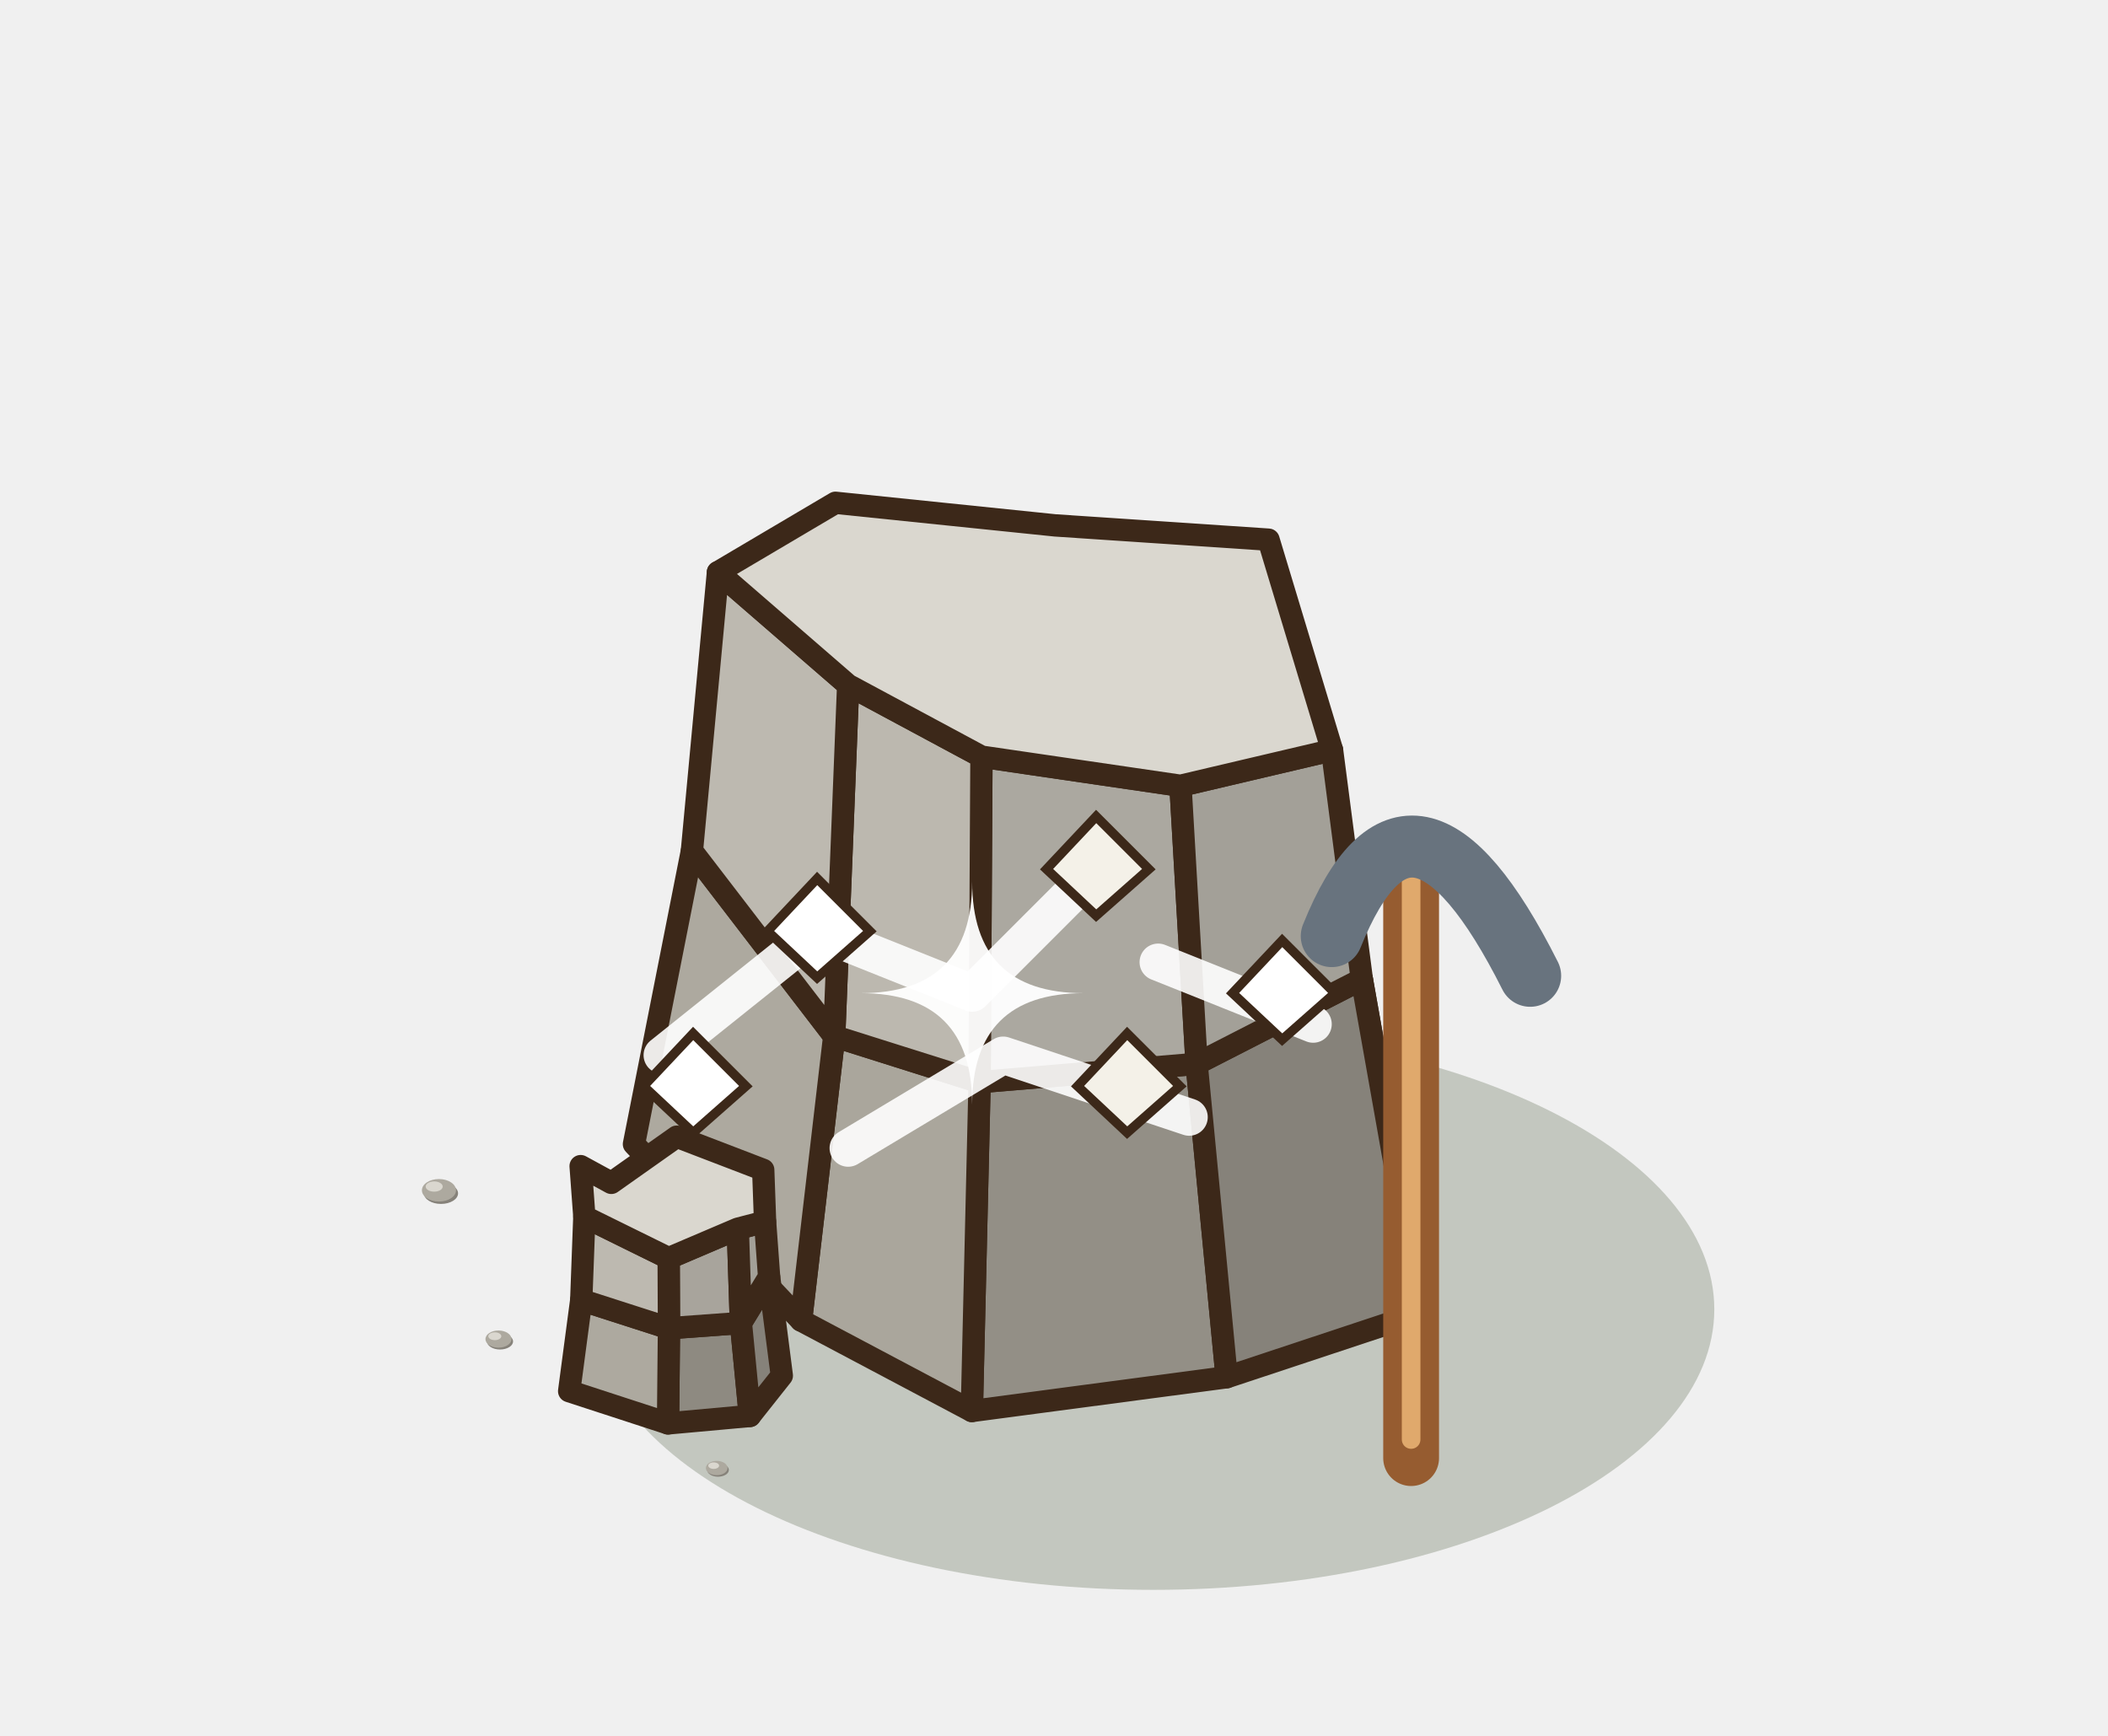
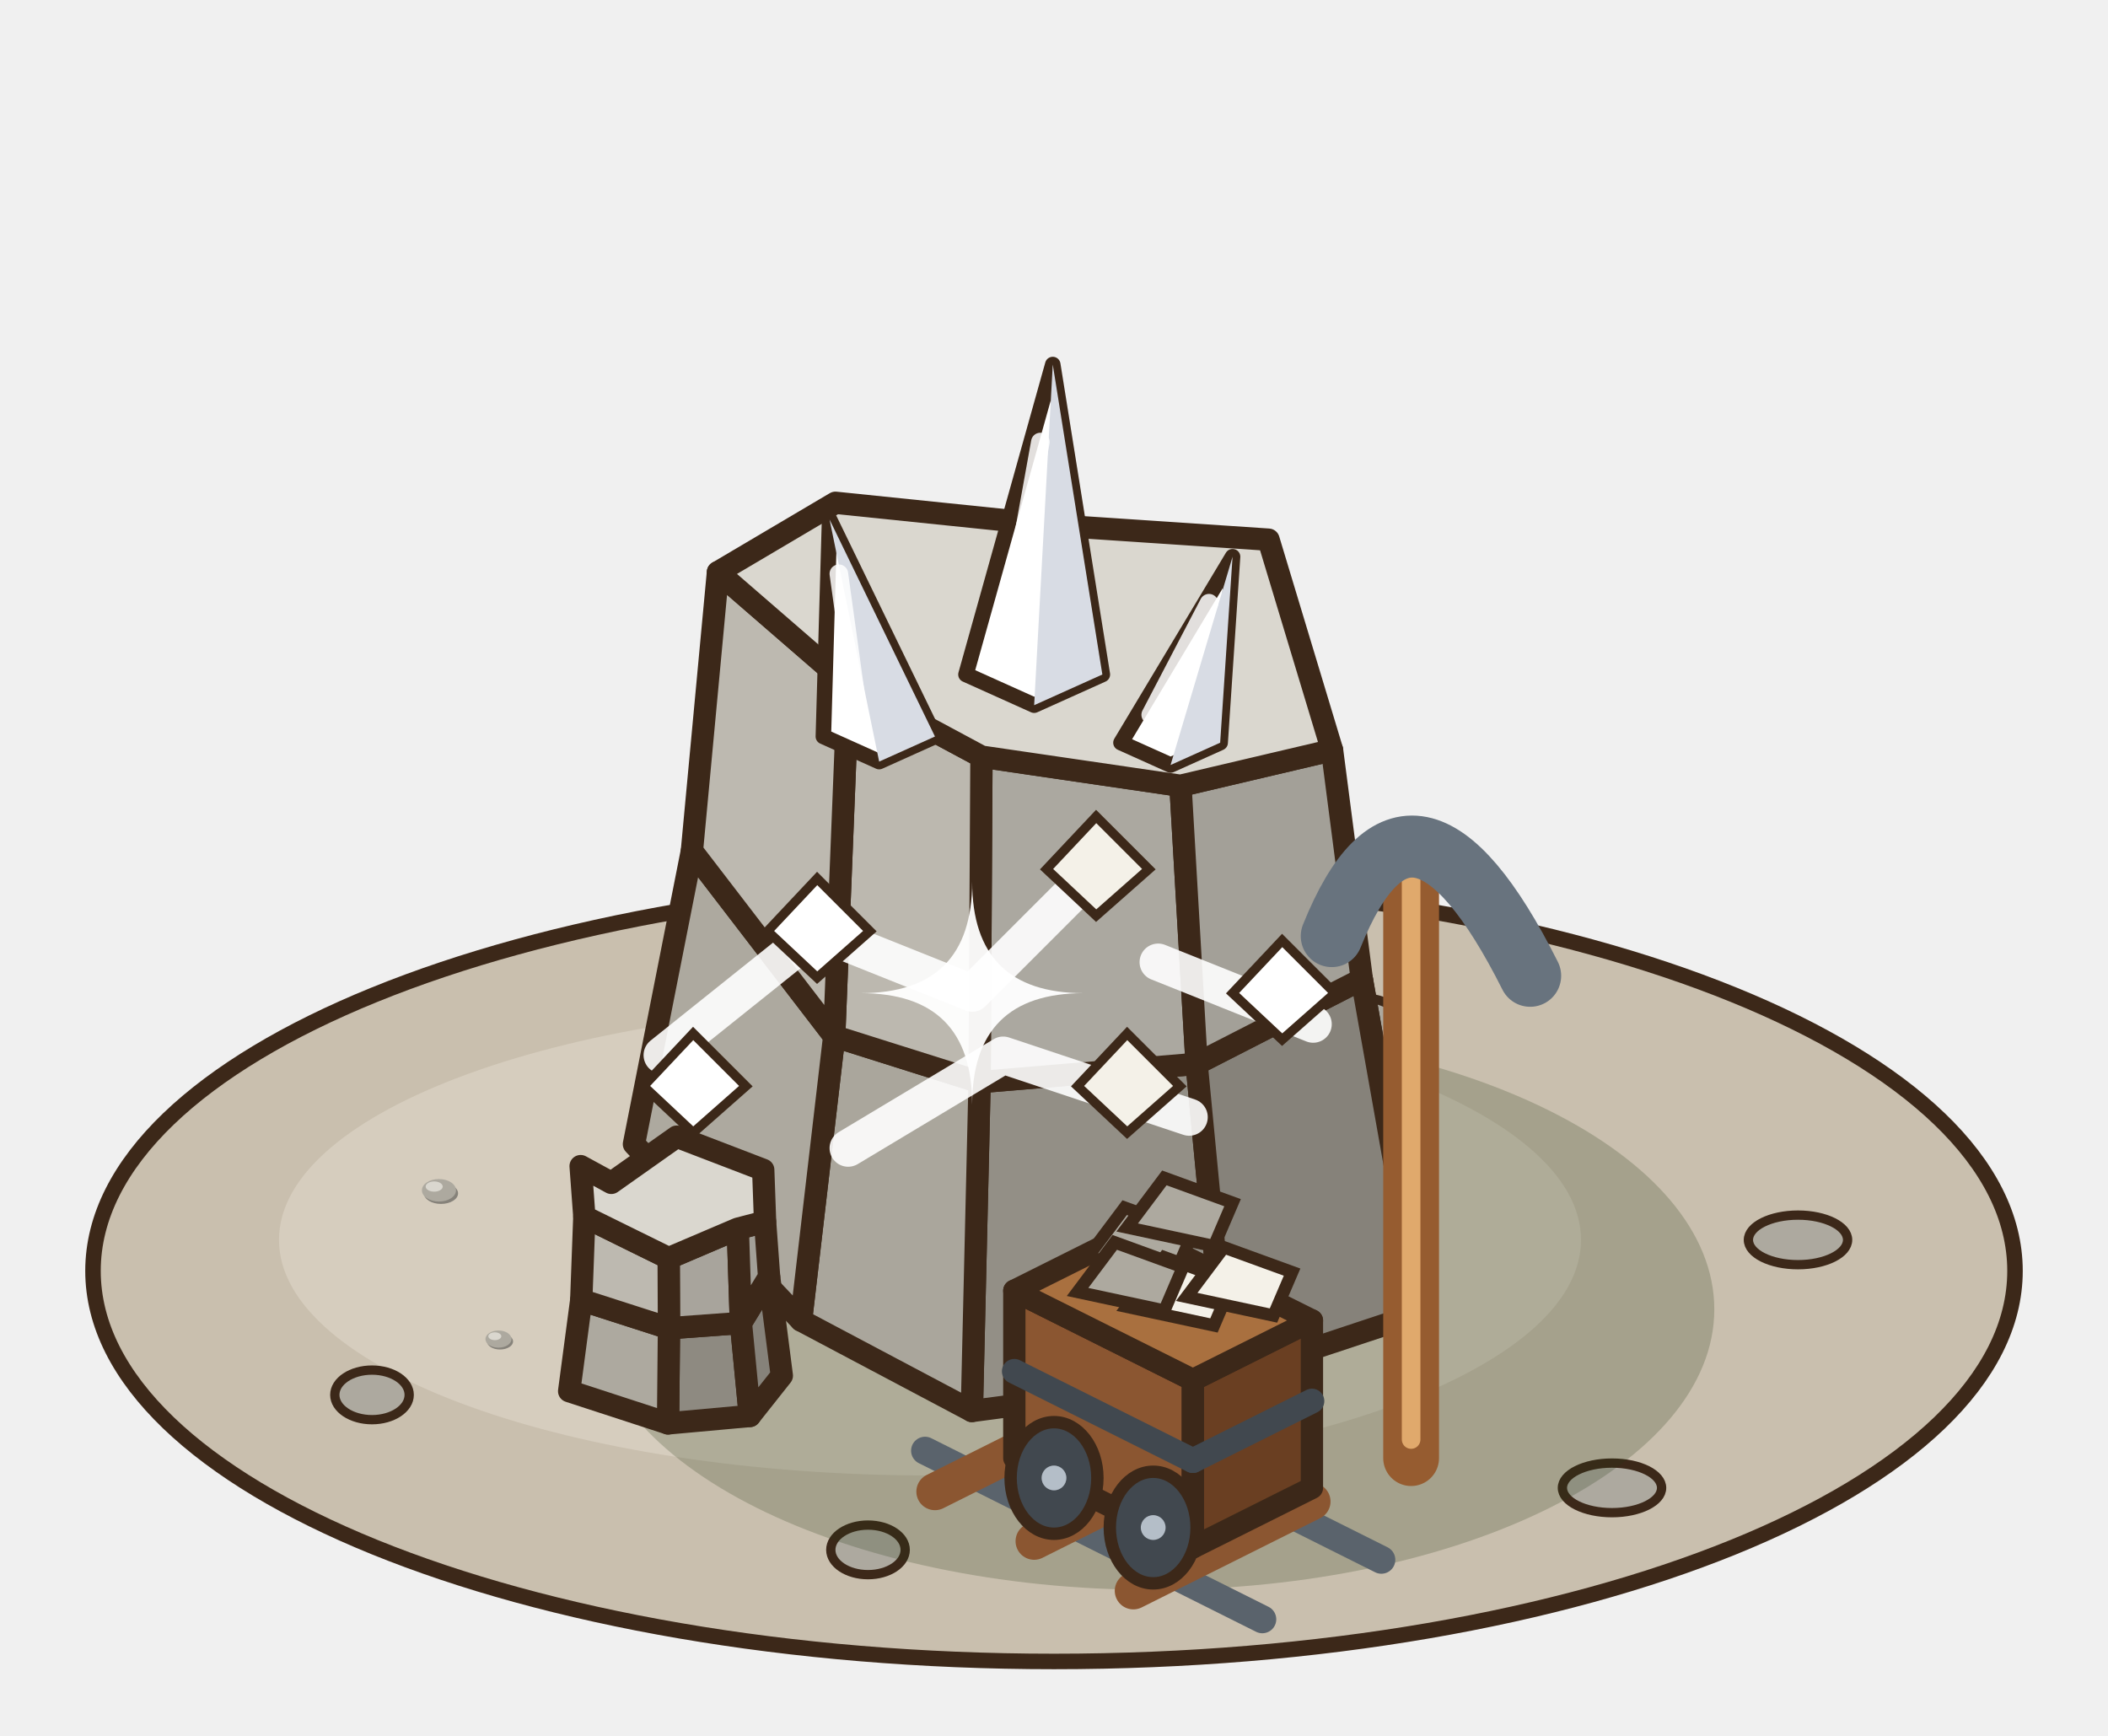
<svg xmlns="http://www.w3.org/2000/svg" width="85" height="70" viewBox="-42.5 -50 85 70">
  <g transform="scale(1.25)">
+     <ellipse cx="0" cy="1" rx="31" ry="12.6" fill="#C9BFAE" stroke="#3C2819" stroke-width="0.5" />
+     <ellipse cx="-4" cy="0" rx="21" ry="7.6" fill="#D6CDBE" />
+     <ellipse cx="-22" cy="5" rx="1.2" ry="0.8" fill="#ADA99F" stroke="#3C2819" stroke-width="0.3" />
+     <ellipse cx="18" cy="8" rx="1.6" ry="0.8" fill="#ADA99F" stroke="#3C2819" stroke-width="0.3" />
+     <ellipse cx="-6" cy="10" rx="1.2" ry="0.8" fill="#ADA99F" stroke="#3C2819" stroke-width="0.3" />
+     <ellipse cx="24" cy="0" rx="1.6" ry="0.8" fill="#ADA99F" stroke="#3C2819" stroke-width="0.3" />
+     <ellipse cx="10" cy="-7" rx="1.2" ry="0.8" fill="#ADA99F" stroke="#3C2819" stroke-width="0.3" />
    <ellipse cx="3.2" cy="2.24" rx="18.1" ry="9.05" fill="rgba(40,55,20,0.22)" />
    <polygon points="5.57,4.43 -2.65,5.52 -2.4,-5.09 4.6,-5.68" fill="#938f86" stroke="#3C2819" stroke-width="0.72" stroke-linejoin="round" />
    <polygon points="-2.65,5.52 -8.16,2.6 -7.09,-6.57 -2.4,-5.09" fill="#aaa69c" stroke="#3C2819" stroke-width="0.72" stroke-linejoin="round" />
    <polygon points="-8.16,2.6 -13.55,-3.09 -11.68,-12.55 -7.09,-6.57" fill="#ada99f" stroke="#3C2819" stroke-width="0.72" stroke-linejoin="round" />
    <polygon points="9.22,-3.68 11.84,2.35 9.93,-8.41 7.7,-13.01" fill="#86827a" stroke="#3C2819" stroke-width="0.72" stroke-linejoin="round" />
    <polygon points="11.84,2.35 5.57,4.43 4.6,-5.68 9.93,-8.41" fill="#86827a" stroke="#3C2819" stroke-width="0.72" stroke-linejoin="round" />
    <polygon points="4.6,-5.68 -2.4,-5.09 -2.34,-15.59 4.08,-14.65" fill="#aba8a0" stroke="#3C2819" stroke-width="0.72" stroke-linejoin="round" />
    <polygon points="-2.4,-5.09 -7.09,-6.57 -6.64,-17.9 -2.34,-15.59" fill="#bcb8af" stroke="#3C2819" stroke-width="0.72" stroke-linejoin="round" />
    <polygon points="-7.09,-6.57 -11.68,-12.55 -10.84,-21.54 -6.64,-17.9" fill="#bdb9b0" stroke="#3C2819" stroke-width="0.72" stroke-linejoin="round" />
    <polygon points="9.93,-8.41 4.6,-5.68 4.08,-14.65 8.97,-15.8" fill="#a3a098" stroke="#3C2819" stroke-width="0.72" stroke-linejoin="round" />
    <polygon points="4.08,-14.65 -2.34,-15.59 -6.64,-17.9 -10.84,-21.54 -7.05,-23.78 0.04,-23.05 6.92,-22.59 8.97,-15.8" fill="#DAD7CF" stroke="#3C2819" stroke-width="0.72" stroke-linejoin="round" />
    <polyline points="-12.64,-5.96 -7.64,-9.96 -2.64,-7.96 1.36,-11.96" fill="none" stroke="#FFFFFF" stroke-width="1.2" stroke-linejoin="round" stroke-linecap="round" opacity=".9" />
    <polyline points="-6.64,-2.96 -1.64,-5.96 4.36,-3.96" fill="none" stroke="#FFFFFF" stroke-width="1.2" stroke-linejoin="round" stroke-linecap="round" opacity=".9" />
    <polyline points="3.36,-8.96 8.36,-6.96" fill="none" stroke="#FFFFFF" stroke-width="1.2" stroke-linejoin="round" stroke-linecap="round" opacity=".9" />
    <polygon points="-7.64,-11.66 -5.94,-9.96 -7.64,-8.46 -9.24,-9.96" fill="#FFFFFF" stroke="#3C2819" stroke-width="0.3" />
    <polygon points="2.36,-6.66 4.06,-4.96 2.36,-3.46 0.76,-4.96" fill="#F4F1E8" stroke="#3C2819" stroke-width="0.3" />
    <polygon points="-11.64,-6.66 -9.94,-4.96 -11.64,-3.46 -13.24,-4.96" fill="#FFFFFF" stroke="#3C2819" stroke-width="0.3" />
    <polygon points="1.36,-13.66 3.06,-11.96 1.36,-10.46 -0.24,-11.96" fill="#F4F1E8" stroke="#3C2819" stroke-width="0.3" />
    <polygon points="7.36,-9.66 9.06,-7.96 7.36,-6.46 5.76,-7.96" fill="#FFFFFF" stroke="#3C2819" stroke-width="0.3" />
+     <polygon points="-7.44,-16.24 -5.64,-15.43 -3.84,-16.24 -7.24,-23.24" fill="#FFFFFF" stroke="#3C2819" stroke-width="0.5" stroke-linejoin="round" />
+     <polygon points="-5.64,-15.43 -3.84,-16.24 -7.24,-23.24" fill="#D8DCE4" />
+     <line x1="-6.36" y1="-17.29" x2="-6.94" y2="-21.49" stroke="rgba(255,255,255,.85)" stroke-width="0.6" stroke-linecap="round" />
+     <polygon points="-2.84,-18.24 -0.64,-17.25 1.56,-18.24 -0.04,-28.24" fill="#FFFFFF" stroke="#3C2819" stroke-width="0.5" stroke-linejoin="round" />
+     <polygon points="-0.64,-17.25 1.56,-18.24 -0.04,-28.24" fill="#D8DCE4" />
+     <line x1="-1.52" y1="-19.74" x2="-0.44" y2="-25.74" stroke="rgba(255,255,255,.85)" stroke-width="0.6" stroke-linecap="round" />
+     <polygon points="2.16,-16.04 3.76,-15.32 5.36,-16.04 5.76,-22.04" fill="#FFFFFF" stroke="#3C2819" stroke-width="0.5" stroke-linejoin="round" />
+     <polygon points="3.76,-15.32 5.36,-16.04 5.76,-22.04" fill="#D8DCE4" />
+     <line x1="3.12" y1="-16.94" x2="5" y2="-20.54" stroke="rgba(255,255,255,.85)" stroke-width="0.6" stroke-linecap="round" />
    <polygon points="-9.81,5.68 -12.45,5.92 -12.42,2.85 -10.1,2.68" fill="#8e8a81" stroke="#3C2819" stroke-width="0.72" stroke-linejoin="round" />
    <polygon points="-12.45,5.92 -15.64,4.88 -15.25,1.94 -12.42,2.85" fill="#ada99f" stroke="#3C2819" stroke-width="0.72" stroke-linejoin="round" />
    <polygon points="-8.78,4.38 -9.81,5.68 -10.1,2.68 -9.19,1.19" fill="#86827a" stroke="#3C2819" stroke-width="0.72" stroke-linejoin="round" />
    <polygon points="-10.1,2.68 -12.42,2.85 -12.43,0.59 -10.2,-0.36" fill="#a8a49c" stroke="#3C2819" stroke-width="0.72" stroke-linejoin="round" />
    <polygon points="-12.42,2.85 -15.25,1.94 -15.15,-0.75 -12.43,0.59" fill="#bdb9b0" stroke="#3C2819" stroke-width="0.72" stroke-linejoin="round" />
    <polygon points="-9.19,1.19 -10.1,2.68 -10.2,-0.36 -9.32,-0.59" fill="#a3a098" stroke="#3C2819" stroke-width="0.72" stroke-linejoin="round" />
    <polygon points="-10.2,-0.36 -12.43,0.59 -15.15,-0.75 -15.27,-2.38 -14.28,-1.84 -12.17,-3.33 -9.38,-2.26 -9.32,-0.59" fill="#DAD7CF" stroke="#3C2819" stroke-width="0.72" stroke-linejoin="round" />
    <line x1="11.52" y1="7.04" x2="11.52" y2="-11.16" stroke="#965C30" stroke-width="1.8" stroke-linecap="round" />
    <line x1="11.52" y1="6.44" x2="11.52" y2="-11.76" stroke="#E0A96C" stroke-width="0.6" stroke-linecap="round" />
    <path d="M8.96,-9.8 Q11.52,-16.16 15.36,-8.52" stroke="#68737E" stroke-width="2" fill="none" stroke-linecap="round" />
    <ellipse cx="-19.774" cy="-1.501" rx="0.55" ry="0.341" fill="#86827A" />
    <ellipse cx="-19.84" cy="-1.6" rx="0.55" ry="0.363" fill="#ADA99F" />
    <ellipse cx="-19.994" cy="-1.721" rx="0.275" ry="0.165" fill="#DAD7CF" />
    <ellipse cx="-17.87" cy="3.276" rx="0.42" ry="0.26" fill="#86827A" />
    <ellipse cx="-17.92" cy="3.2" rx="0.42" ry="0.277" fill="#ADA99F" />
    <ellipse cx="-18.038" cy="3.108" rx="0.21" ry="0.126" fill="#DAD7CF" />
-     <ellipse cx="-10.838" cy="7.423" rx="0.35" ry="0.217" fill="#86827A" />
-     <ellipse cx="-10.88" cy="7.36" rx="0.35" ry="0.231" fill="#ADA99F" />
-     <ellipse cx="-10.978" cy="7.283" rx="0.175" ry="0.105" fill="#DAD7CF" />
+     <line x1="-0.32" y1="4.88" x2="10.56" y2="10.32" stroke="#5A636C" stroke-width="0.9" stroke-linecap="round" />
+     <line x1="-4.16" y1="6.8" x2="6.72" y2="12.24" stroke="#5A636C" stroke-width="0.9" stroke-linecap="round" />
+     <line x1="1.92" y1="5.24" x2="-3.84" y2="8.12" stroke="#8B5631" stroke-width="1.2" stroke-linecap="round" />
+     <line x1="5.12" y1="6.84" x2="-0.64" y2="9.72" stroke="#8B5631" stroke-width="1.2" stroke-linecap="round" />
+     <line x1="8.32" y1="8.44" x2="2.56" y2="11.32" stroke="#8B5631" stroke-width="1.2" stroke-linecap="round" />
+     <polygon points="-1.28,7.04 4.48,9.92 4.48,4.52 -1.28,1.64" fill="#8B5631" stroke="#3C2819" stroke-width="0.72" stroke-linejoin="round" />
+     <polygon points="8.32,8 4.48,9.92 4.48,4.52 8.32,2.6" fill="#6A3F22" stroke="#3C2819" stroke-width="0.72" stroke-linejoin="round" />
+     <polygon points="2.56,-0.28 8.32,2.6 4.48,4.52 -1.28,1.64" fill="#A9703F" stroke="#3C2819" stroke-width="0.72" stroke-linejoin="round" />
+     <line x1="-1.28" y1="4.24" x2="4.48" y2="7.12" stroke="#41484F" stroke-width="0.8" stroke-linecap="round" />
+     <line x1="4.48" y1="7.12" x2="8.32" y2="5.2" stroke="#41484F" stroke-width="0.8" stroke-linecap="round" />
+     <ellipse cx="0" cy="7.68" rx="1.4" ry="1.8" fill="#41484F" stroke="#3C2819" stroke-width="0.4" />
+     <circle cx="0" cy="7.68" r="0.4" fill="#B4BEC8" />
+     <ellipse cx="3.2" cy="9.28" rx="1.4" ry="1.8" fill="#41484F" stroke="#3C2819" stroke-width="0.4" />
+     <circle cx="3.2" cy="9.28" r="0.4" fill="#B4BEC8" />
+     <polygon points="1.08,0.56 2.28,-1.04 4.48,-0.24 3.88,1.16" fill="#ADA99F" stroke="#3C2819" stroke-width="0.4" />
+     <polygon points="2.36,2.16 3.56,0.56 5.76,1.36 5.16,2.76" fill="#F4F1E8" stroke="#3C2819" stroke-width="0.4" />
+     <polygon points="0.76,1.68 1.96,0.08 4.16,0.88 3.56,2.28" fill="#ADA99F" stroke="#3C2819" stroke-width="0.4" />
+     <polygon points="4.28,1.84 5.48,0.24 7.68,1.04 7.08,2.44" fill="#F4F1E8" stroke="#3C2819" stroke-width="0.4" />
+     <polygon points="2.36,-0.4 3.56,-2 5.76,-1.2 5.16,0.2" fill="#ADA99F" stroke="#3C2819" stroke-width="0.4" />
    <path d="M-2.64,-11.56 Q-2.64,-7.96 0.96,-7.96 Q-2.64,-7.96 -2.64,-4.36 Q-2.64,-7.96 -6.24,-7.96 Q-2.64,-7.96 -2.64,-11.56 Z" fill="#FFFFFF" opacity="0.95" />
  </g>
</svg>
